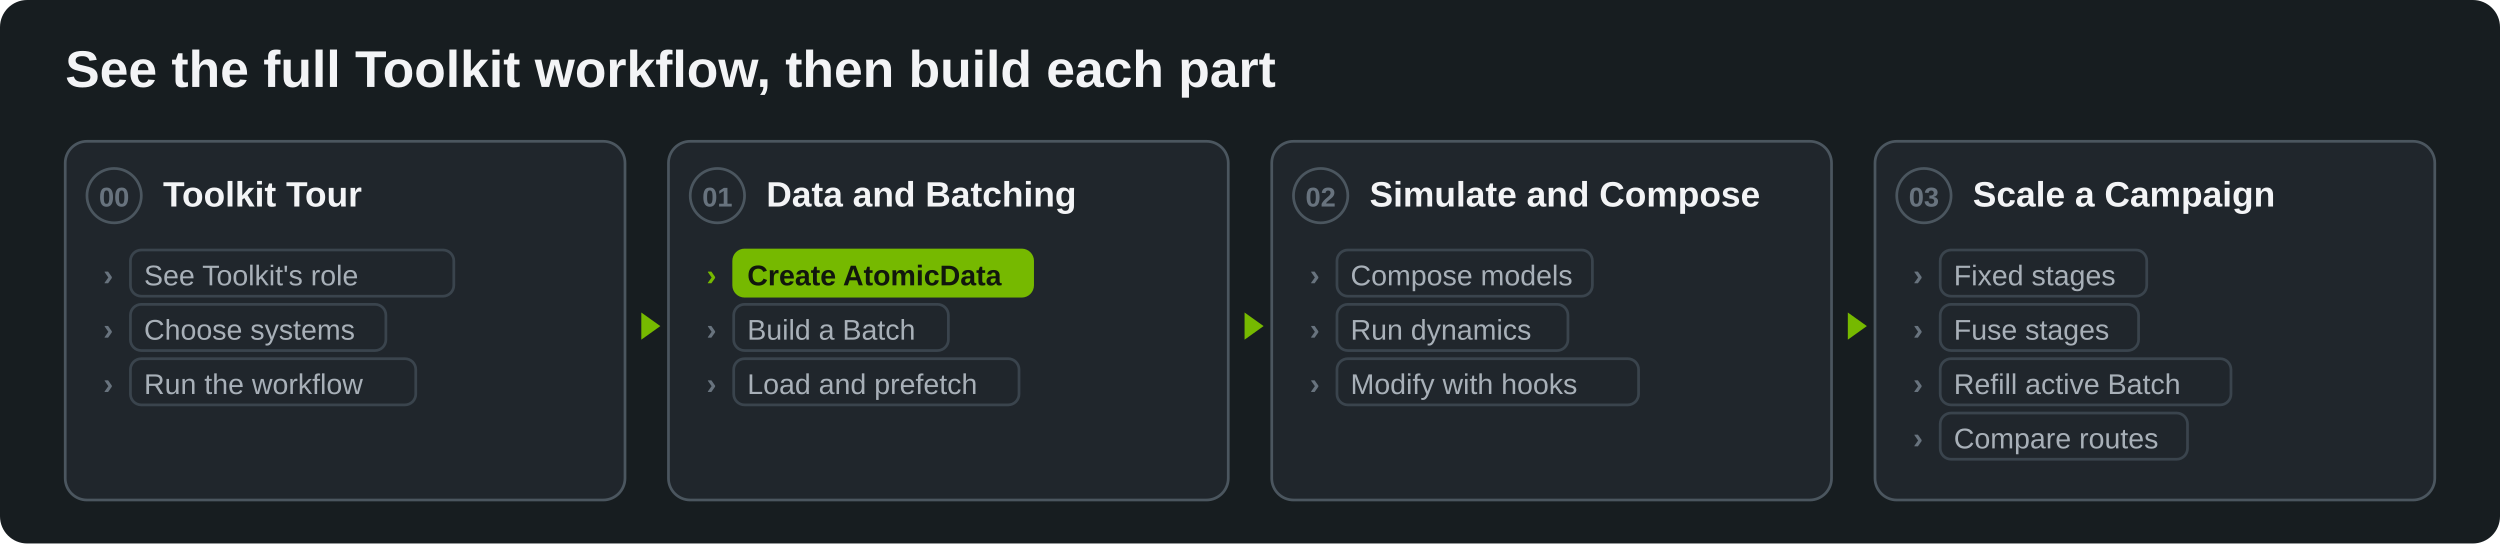
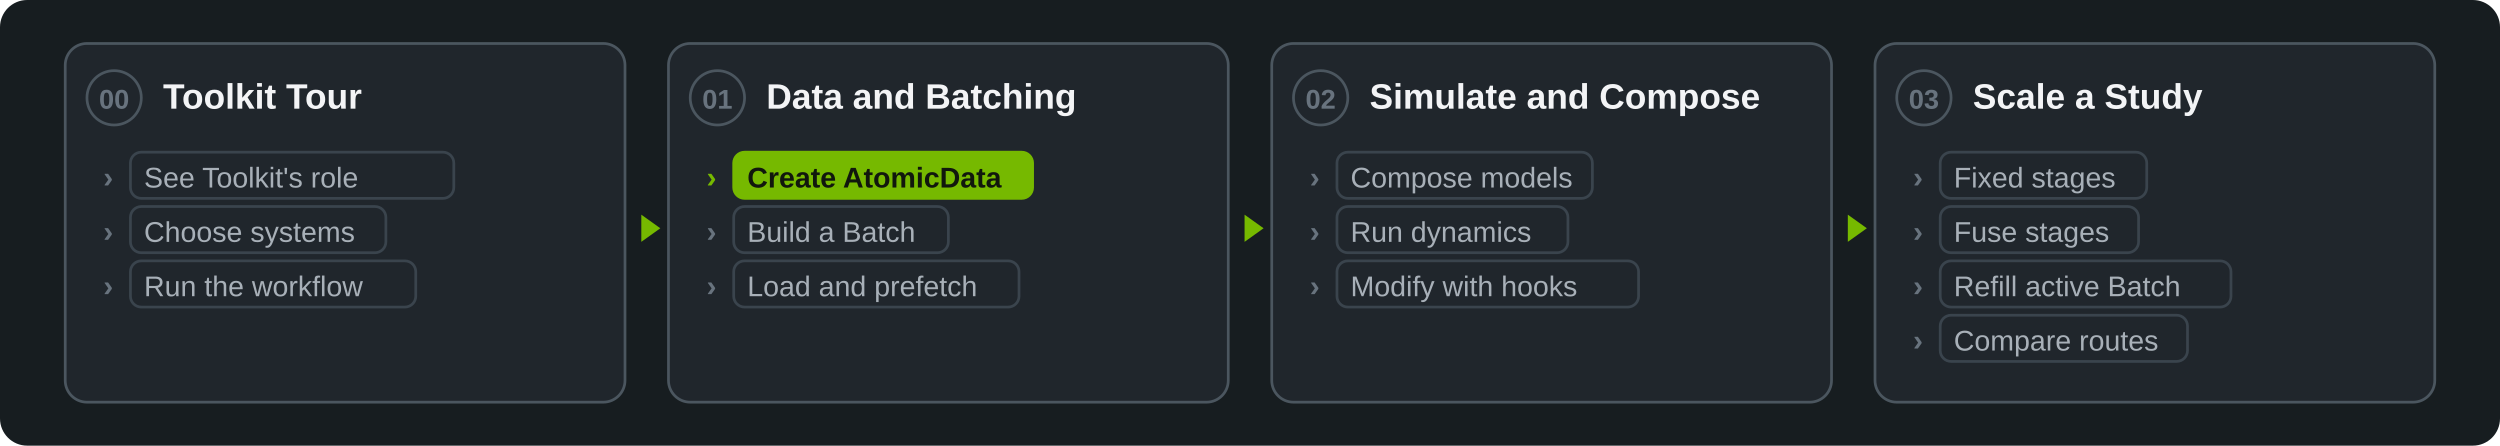
- <svg xmlns="http://www.w3.org/2000/svg" width="920" height="200" viewBox="0 0 920 200" role="img" aria-labelledby="roadmap-title roadmap-desc" font-family="'NVIDIA Sans', 'NVIDIA Sans Regular', Arial, Helvetica, sans-serif">
-   <rect width="920" height="200" rx="10" fill="#171D20" />
-   <text x="24" y="32" font-size="19" font-weight="600" fill="#F3F4F6">See the full Toolkit workflow, then build each part</text>
-   <g fill="#76B900">
-     <path d="M236 115l7 5-7 5Z" />
-     <path d="M458 115l7 5-7 5Z" />
-     <path d="M680 115l7 5-7 5Z" />
-   </g>
-   <g id="module-00">
-     <rect x="24" y="52" width="206" height="132" rx="8" fill="#20262C" stroke="#4B565F" />
-     <circle cx="42" cy="72" r="10" fill="#20262C" stroke="#4B565F" />
-     <text x="42" y="76" text-anchor="middle" font-size="10" font-weight="700" fill="#68737E">00</text>
-     <text x="60" y="76" font-size="13" font-weight="700" fill="#F3F4F6">Toolkit Tour</text>
-     <g id="see-toolkit-role">
-       <text x="38" y="105" font-size="11" font-weight="700" fill="#68737E">›</text>
-       <rect x="48" y="92" width="119" height="17" rx="4" fill="#20262C" stroke="#3A444D" />
-       <text x="53" y="105" font-size="10.5" font-weight="500" fill="#A8B0B8">See Toolkit's role</text>
+ <svg xmlns="http://www.w3.org/2000/svg" width="920" height="164" viewBox="0 0 920 164" role="img" aria-labelledby="roadmap-title roadmap-desc" font-family="'NVIDIA Sans', 'NVIDIA Sans Regular', Arial, Helvetica, sans-serif">
+   <rect width="920" height="164" rx="10" fill="#171D20" />
+   <g transform="translate(0 -36)">
+     <g fill="#76B900">
+       <path d="M236 115l7 5-7 5Z" />
+       <path d="M458 115l7 5-7 5Z" />
+       <path d="M680 115l7 5-7 5Z" />
    </g>
-     <g id="choose-systems">
-       <text x="38" y="125" font-size="11" font-weight="700" fill="#68737E">›</text>
-       <rect x="48" y="112" width="94" height="17" rx="4" fill="#20262C" stroke="#3A444D" />
-       <text x="53" y="125" font-size="10.5" font-weight="500" fill="#A8B0B8">Choose systems</text>
+     <g id="module-00">
+       <rect x="24" y="52" width="206" height="132" rx="8" fill="#20262C" stroke="#4B565F" />
+       <circle cx="42" cy="72" r="10" fill="#20262C" stroke="#4B565F" />
+       <text x="42" y="76" text-anchor="middle" font-size="10" font-weight="700" fill="#68737E">00</text>
+       <text x="60" y="76" font-size="13" font-weight="700" fill="#F3F4F6">Toolkit Tour</text>
+       <g id="see-toolkit-role">
+         <text x="38" y="105" font-size="11" font-weight="700" fill="#68737E">›</text>
+         <rect x="48" y="92" width="119" height="17" rx="4" fill="#20262C" stroke="#3A444D" />
+         <text x="53" y="105" font-size="10.5" font-weight="500" fill="#A8B0B8">See Toolkit's role</text>
+       </g>
+       <g id="choose-systems">
+         <text x="38" y="125" font-size="11" font-weight="700" fill="#68737E">›</text>
+         <rect x="48" y="112" width="94" height="17" rx="4" fill="#20262C" stroke="#3A444D" />
+         <text x="53" y="125" font-size="10.5" font-weight="500" fill="#A8B0B8">Choose systems</text>
+       </g>
+       <g id="run-workflow">
+         <text x="38" y="145" font-size="11" font-weight="700" fill="#68737E">›</text>
+         <rect x="48" y="132" width="105" height="17" rx="4" fill="#20262C" stroke="#3A444D" />
+         <text x="53" y="145" font-size="10.5" font-weight="500" fill="#A8B0B8">Run the workflow</text>
+       </g>
    </g>
-     <g id="run-workflow">
-       <text x="38" y="145" font-size="11" font-weight="700" fill="#68737E">›</text>
-       <rect x="48" y="132" width="105" height="17" rx="4" fill="#20262C" stroke="#3A444D" />
-       <text x="53" y="145" font-size="10.5" font-weight="500" fill="#A8B0B8">Run the workflow</text>
+     <g id="module-01">
+       <rect x="246" y="52" width="206" height="132" rx="8" fill="#20262C" stroke="#4B565F" />
+       <circle cx="264" cy="72" r="10" fill="#20262C" stroke="#4B565F" />
+       <text x="264" y="76" text-anchor="middle" font-size="10" font-weight="700" fill="#68737E">01</text>
+       <text x="282" y="76" font-size="13" font-weight="700" fill="#F3F4F6">Data and Batching</text>
+       <g id="create-atomicdata">
+         <text x="260" y="105" font-size="11" font-weight="700" fill="#76B900">›</text>
+         <rect x="270" y="92" width="110" height="17" rx="4" fill="#76B900" stroke="#76B900" />
+         <text x="275" y="105" font-size="10.5" font-weight="700" fill="#11170D">Create AtomicData</text>
+       </g>
+       <g id="build-batch">
+         <text x="260" y="125" font-size="11" font-weight="700" fill="#68737E">›</text>
+         <rect x="270" y="112" width="79" height="17" rx="4" fill="#20262C" stroke="#3A444D" />
+         <text x="275" y="125" font-size="10.5" font-weight="500" fill="#A8B0B8">Build a Batch</text>
+       </g>
+       <g id="load-prefetch">
+         <text x="260" y="145" font-size="11" font-weight="700" fill="#68737E">›</text>
+         <rect x="270" y="132" width="105" height="17" rx="4" fill="#20262C" stroke="#3A444D" />
+         <text x="275" y="145" font-size="10.5" font-weight="500" fill="#A8B0B8">Load and prefetch</text>
+       </g>
    </g>
-   </g>
-   <g id="module-01">
-     <rect x="246" y="52" width="206" height="132" rx="8" fill="#20262C" stroke="#4B565F" />
-     <circle cx="264" cy="72" r="10" fill="#20262C" stroke="#4B565F" />
-     <text x="264" y="76" text-anchor="middle" font-size="10" font-weight="700" fill="#68737E">01</text>
-     <text x="282" y="76" font-size="13" font-weight="700" fill="#F3F4F6">Data and Batching</text>
-     <g id="create-atomicdata">
-       <text x="260" y="105" font-size="11" font-weight="700" fill="#76B900">›</text>
-       <rect x="270" y="92" width="110" height="17" rx="4" fill="#76B900" stroke="#76B900" />
-       <text x="275" y="105" font-size="10.5" font-weight="700" fill="#11170D">Create AtomicData</text>
+     <g id="module-02">
+       <rect x="468" y="52" width="206" height="132" rx="8" fill="#20262C" stroke="#4B565F" />
+       <circle cx="486" cy="72" r="10" fill="#20262C" stroke="#4B565F" />
+       <text x="486" y="76" text-anchor="middle" font-size="10" font-weight="700" fill="#68737E">02</text>
+       <text x="504" y="76" font-size="13" font-weight="700" fill="#F3F4F6">Simulate and Compose</text>
+       <g id="compose-models">
+         <text x="482" y="105" font-size="11" font-weight="700" fill="#68737E">›</text>
+         <rect x="492" y="92" width="94" height="17" rx="4" fill="#20262C" stroke="#3A444D" />
+         <text x="497" y="105" font-size="10.5" font-weight="500" fill="#A8B0B8">Compose models</text>
+       </g>
+       <g id="run-dynamics">
+         <text x="482" y="125" font-size="11" font-weight="700" fill="#68737E">›</text>
+         <rect x="492" y="112" width="85" height="17" rx="4" fill="#20262C" stroke="#3A444D" />
+         <text x="497" y="125" font-size="10.5" font-weight="500" fill="#A8B0B8">Run dynamics</text>
+       </g>
+       <g id="modify-hooks">
+         <text x="482" y="145" font-size="11" font-weight="700" fill="#68737E">›</text>
+         <rect x="492" y="132" width="111" height="17" rx="4" fill="#20262C" stroke="#3A444D" />
+         <text x="497" y="145" font-size="10.5" font-weight="500" fill="#A8B0B8">Modify with hooks</text>
+       </g>
    </g>
-     <g id="build-batch">
-       <text x="260" y="125" font-size="11" font-weight="700" fill="#68737E">›</text>
-       <rect x="270" y="112" width="79" height="17" rx="4" fill="#20262C" stroke="#3A444D" />
-       <text x="275" y="125" font-size="10.5" font-weight="500" fill="#A8B0B8">Build a Batch</text>
-     </g>
-     <g id="load-prefetch">
-       <text x="260" y="145" font-size="11" font-weight="700" fill="#68737E">›</text>
-       <rect x="270" y="132" width="105" height="17" rx="4" fill="#20262C" stroke="#3A444D" />
-       <text x="275" y="145" font-size="10.5" font-weight="500" fill="#A8B0B8">Load and prefetch</text>
-     </g>
-   </g>
-   <g id="module-02">
-     <rect x="468" y="52" width="206" height="132" rx="8" fill="#20262C" stroke="#4B565F" />
-     <circle cx="486" cy="72" r="10" fill="#20262C" stroke="#4B565F" />
-     <text x="486" y="76" text-anchor="middle" font-size="10" font-weight="700" fill="#68737E">02</text>
-     <text x="504" y="76" font-size="13" font-weight="700" fill="#F3F4F6">Simulate and Compose</text>
-     <g id="compose-models">
-       <text x="482" y="105" font-size="11" font-weight="700" fill="#68737E">›</text>
-       <rect x="492" y="92" width="94" height="17" rx="4" fill="#20262C" stroke="#3A444D" />
-       <text x="497" y="105" font-size="10.5" font-weight="500" fill="#A8B0B8">Compose models</text>
-     </g>
-     <g id="run-dynamics">
-       <text x="482" y="125" font-size="11" font-weight="700" fill="#68737E">›</text>
-       <rect x="492" y="112" width="85" height="17" rx="4" fill="#20262C" stroke="#3A444D" />
-       <text x="497" y="125" font-size="10.5" font-weight="500" fill="#A8B0B8">Run dynamics</text>
-     </g>
-     <g id="modify-hooks">
-       <text x="482" y="145" font-size="11" font-weight="700" fill="#68737E">›</text>
-       <rect x="492" y="132" width="111" height="17" rx="4" fill="#20262C" stroke="#3A444D" />
-       <text x="497" y="145" font-size="10.5" font-weight="500" fill="#A8B0B8">Modify with hooks</text>
-     </g>
-   </g>
-   <g id="module-03">
-     <rect x="690" y="52" width="206" height="132" rx="8" fill="#20262C" stroke="#4B565F" />
-     <circle cx="708" cy="72" r="10" fill="#20262C" stroke="#4B565F" />
-     <text x="708" y="76" text-anchor="middle" font-size="10" font-weight="700" fill="#68737E">03</text>
-     <text x="726" y="76" font-size="13" font-weight="700" fill="#F3F4F6">Scale a Campaign</text>
-     <g id="fixed-stages">
-       <text x="704" y="105" font-size="11" font-weight="700" fill="#68737E">›</text>
-       <rect x="714" y="92" width="76" height="17" rx="4" fill="#20262C" stroke="#3A444D" />
-       <text x="719" y="105" font-size="10.5" font-weight="500" fill="#A8B0B8">Fixed stages</text>
-     </g>
-     <g id="fuse-stages">
-       <text x="704" y="125" font-size="11" font-weight="700" fill="#68737E">›</text>
-       <rect x="714" y="112" width="73" height="17" rx="4" fill="#20262C" stroke="#3A444D" />
-       <text x="719" y="125" font-size="10.5" font-weight="500" fill="#A8B0B8">Fuse stages</text>
-     </g>
-     <g id="refill-batch">
-       <text x="704" y="145" font-size="11" font-weight="700" fill="#68737E">›</text>
-       <rect x="714" y="132" width="107" height="17" rx="4" fill="#20262C" stroke="#3A444D" />
-       <text x="719" y="145" font-size="10.5" font-weight="500" fill="#A8B0B8">Refill active Batch</text>
-     </g>
-     <g id="compare-routes">
-       <text x="704" y="165" font-size="11" font-weight="700" fill="#68737E">›</text>
-       <rect x="714" y="152" width="91" height="17" rx="4" fill="#20262C" stroke="#3A444D" />
-       <text x="719" y="165" font-size="10.5" font-weight="500" fill="#A8B0B8">Compare routes</text>
+     <g id="module-03">
+       <rect x="690" y="52" width="206" height="132" rx="8" fill="#20262C" stroke="#4B565F" />
+       <circle cx="708" cy="72" r="10" fill="#20262C" stroke="#4B565F" />
+       <text x="708" y="76" text-anchor="middle" font-size="10" font-weight="700" fill="#68737E">03</text>
+       <text x="726" y="76" font-size="13" font-weight="700" fill="#F3F4F6">Scale a Study</text>
+       <g id="fixed-stages">
+         <text x="704" y="105" font-size="11" font-weight="700" fill="#68737E">›</text>
+         <rect x="714" y="92" width="76" height="17" rx="4" fill="#20262C" stroke="#3A444D" />
+         <text x="719" y="105" font-size="10.5" font-weight="500" fill="#A8B0B8">Fixed stages</text>
+       </g>
+       <g id="fuse-stages">
+         <text x="704" y="125" font-size="11" font-weight="700" fill="#68737E">›</text>
+         <rect x="714" y="112" width="73" height="17" rx="4" fill="#20262C" stroke="#3A444D" />
+         <text x="719" y="125" font-size="10.5" font-weight="500" fill="#A8B0B8">Fuse stages</text>
+       </g>
+       <g id="refill-batch">
+         <text x="704" y="145" font-size="11" font-weight="700" fill="#68737E">›</text>
+         <rect x="714" y="132" width="107" height="17" rx="4" fill="#20262C" stroke="#3A444D" />
+         <text x="719" y="145" font-size="10.5" font-weight="500" fill="#A8B0B8">Refill active Batch</text>
+       </g>
+       <g id="compare-routes">
+         <text x="704" y="165" font-size="11" font-weight="700" fill="#68737E">›</text>
+         <rect x="714" y="152" width="91" height="17" rx="4" fill="#20262C" stroke="#3A444D" />
+         <text x="719" y="165" font-size="10.5" font-weight="500" fill="#A8B0B8">Compare routes</text>
+       </g>
    </g>
  </g>
</svg>
